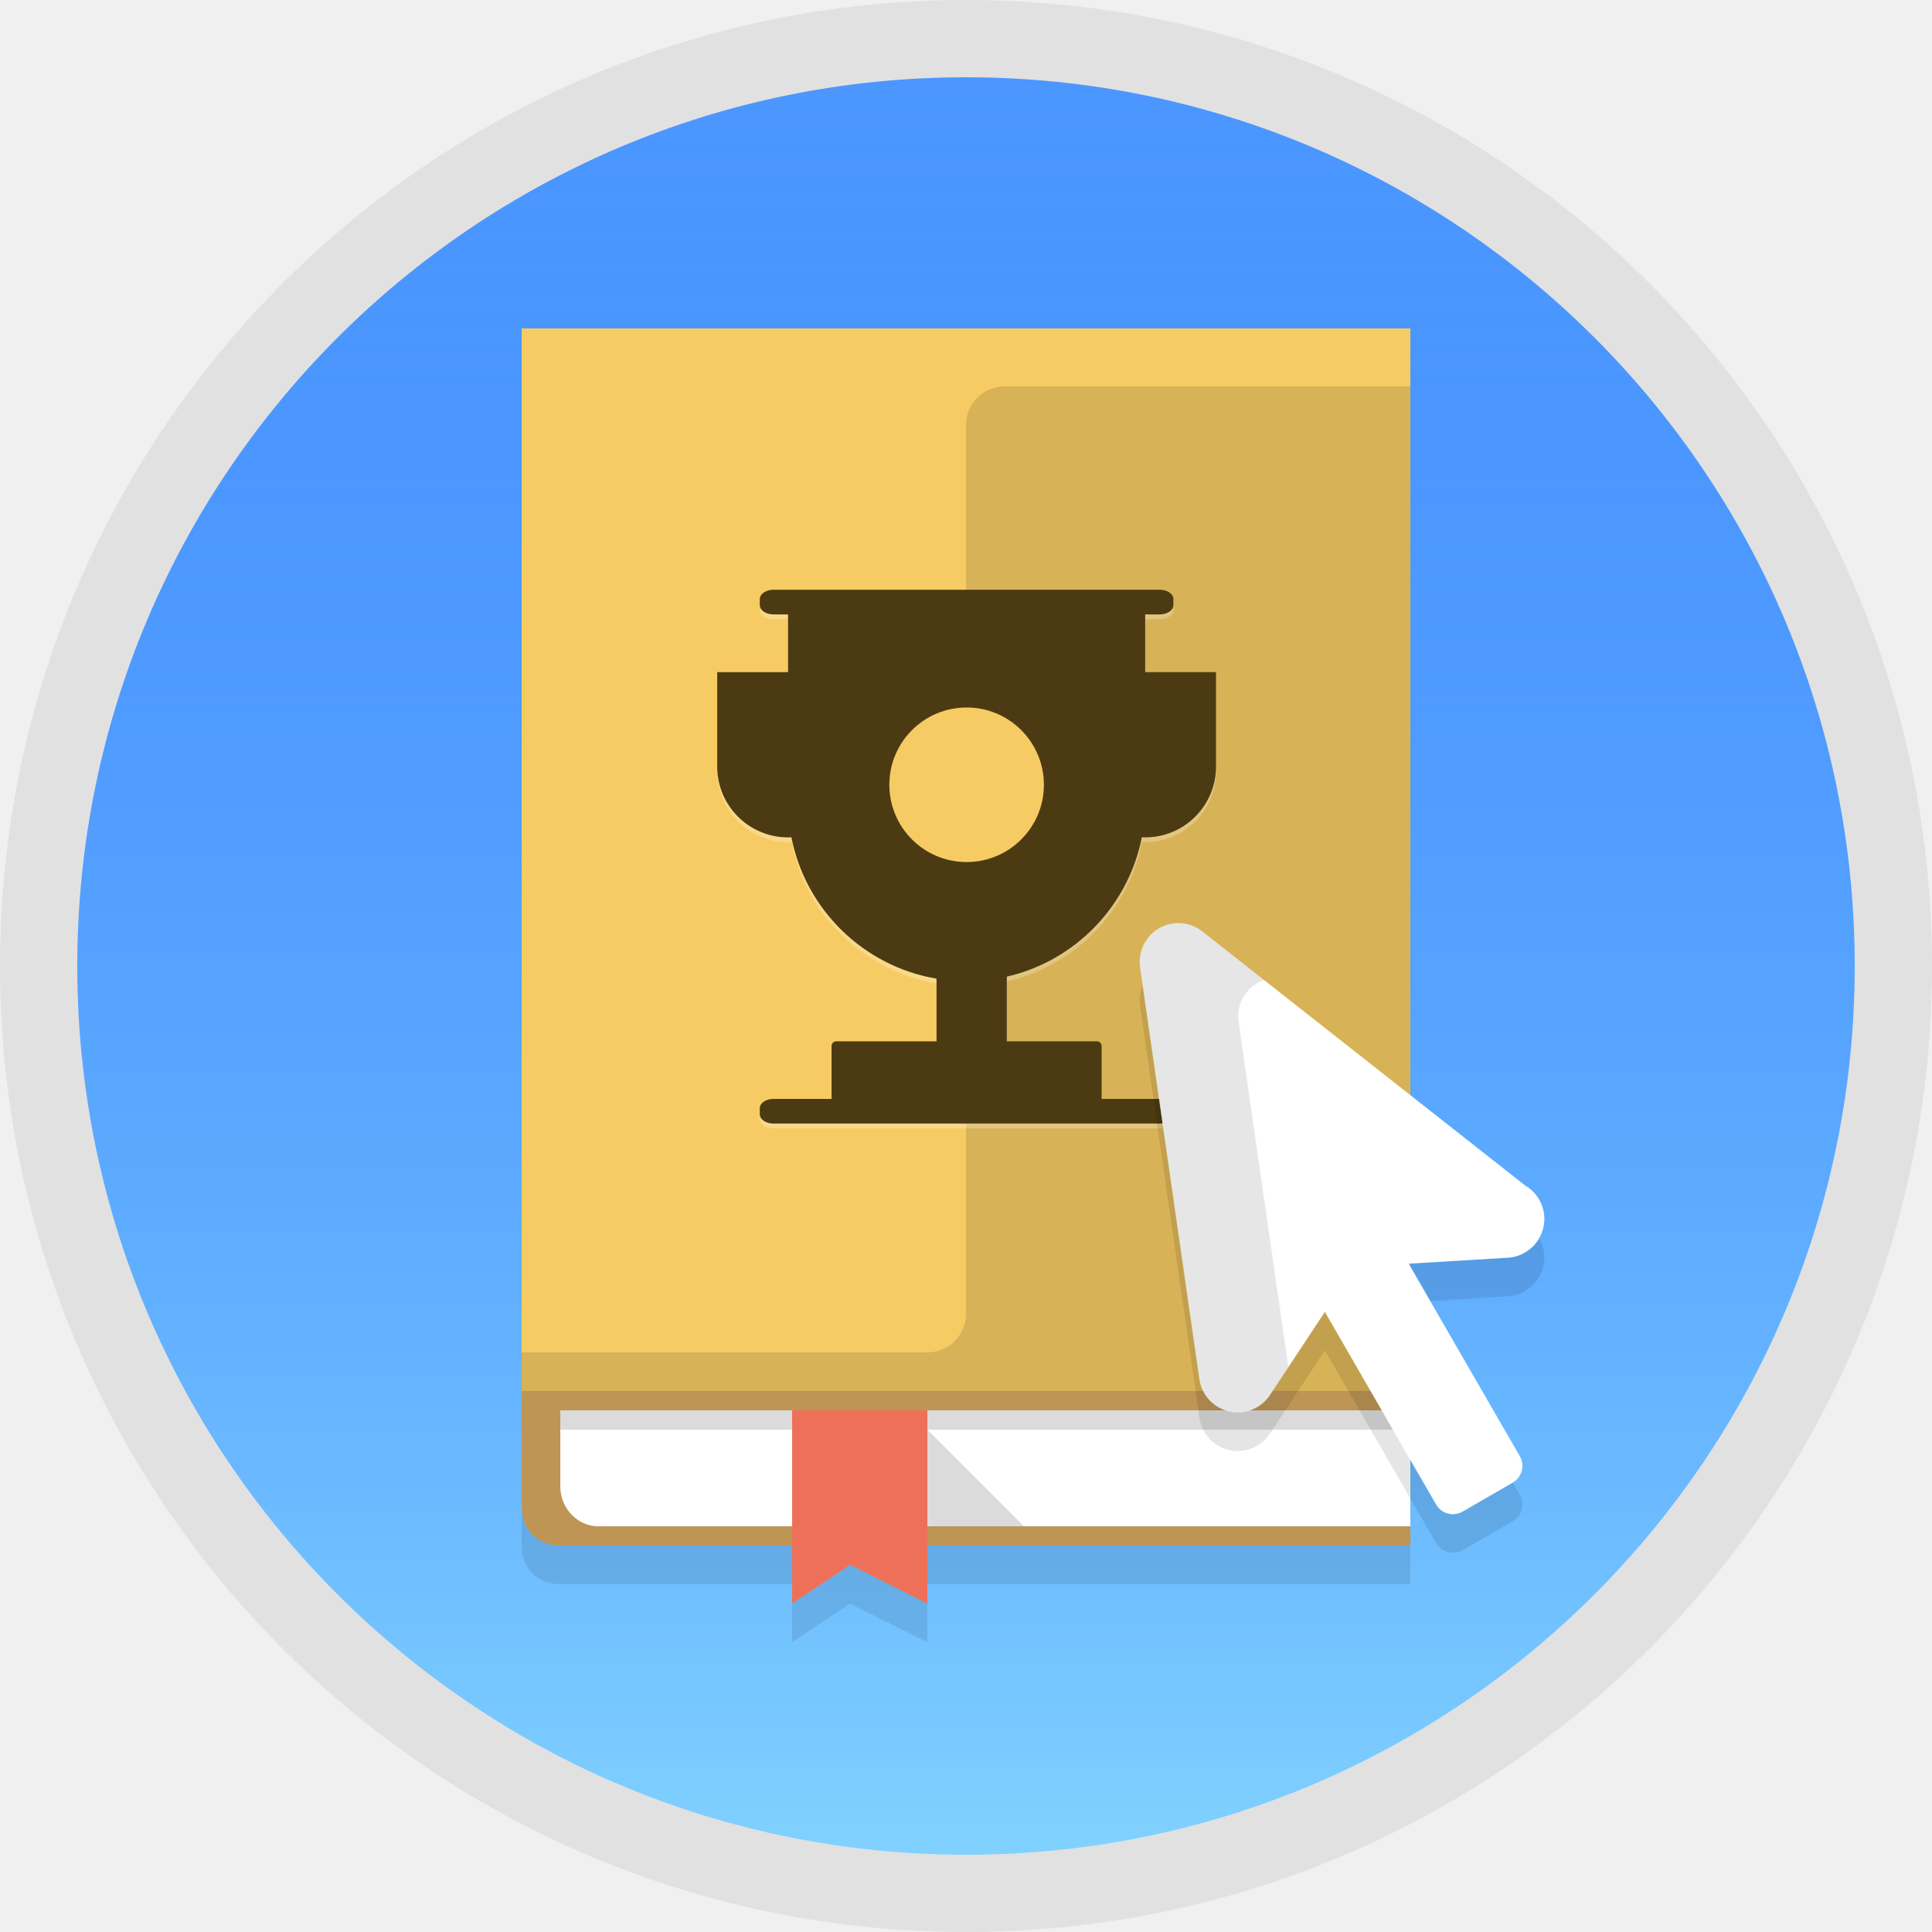
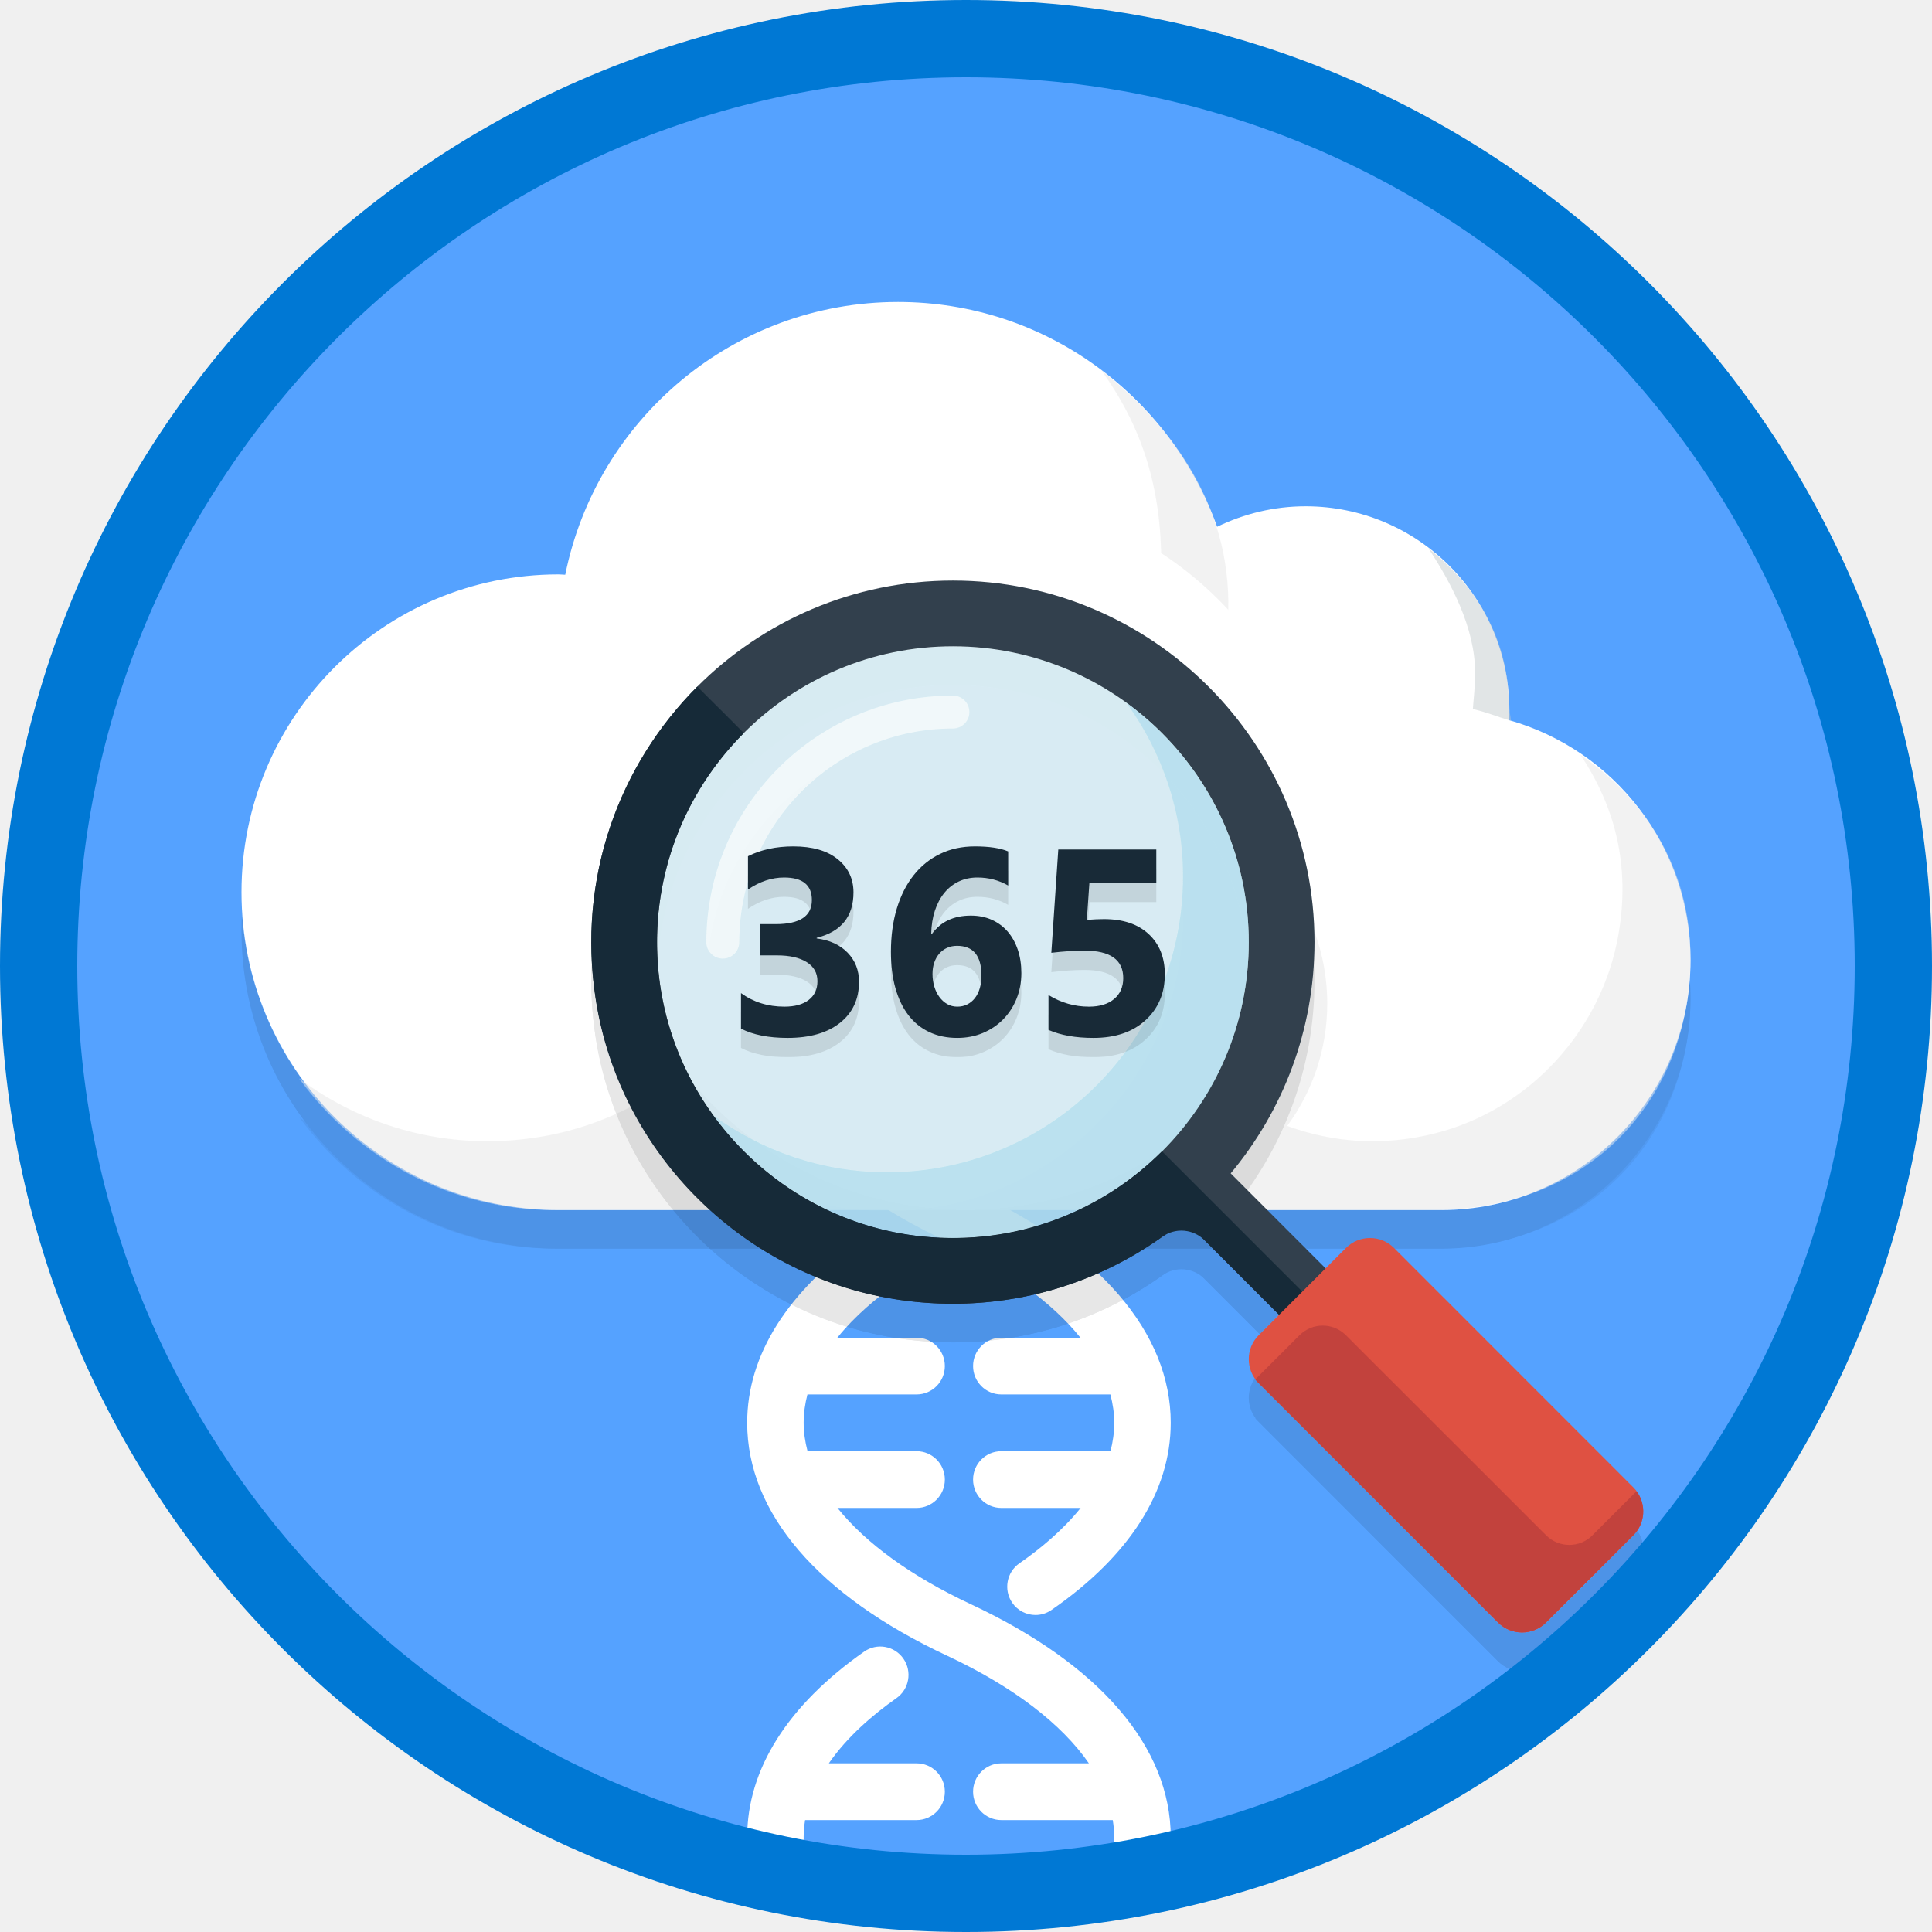
<svg xmlns="http://www.w3.org/2000/svg" xmlns:xlink="http://www.w3.org/1999/xlink" width="100px" height="100px" viewBox="0 0 100 100" version="1.1">
  <defs>
-     <linearGradient x1="50%" y1="100%" x2="50%" y2="3.061617e-15%" id="linearGradient-1">
-       <stop stop-color="#FFFFFF" stop-opacity="0.738" offset="0%" />
-       <stop stop-color="#000000" stop-opacity="0.151" offset="100%" />
-     </linearGradient>
-     <rect id="path-2" x="0" y="0" width="96" height="96" rx="48" />
-     <filter x="-8.3%" y="-5.9%" width="116.7%" height="111.8%" filterUnits="objectBoundingBox" id="filter-4">
+     <rect id="path-1" x="0" y="0" width="96" height="96" rx="48" />
+     <filter x="-5.3%" y="-8.5%" width="110.7%" height="117.0%" filterUnits="objectBoundingBox" id="filter-3">
      <feOffset dx="0" dy="2" in="SourceAlpha" result="shadowOffsetOuter1" />
      <feColorMatrix values="0 0 0 0 0   0 0 0 0 0   0 0 0 0 0  0 0 0 0.096 0" type="matrix" in="shadowOffsetOuter1" result="shadowMatrixOuter1" />
      <feMerge>
        <feMergeNode in="shadowMatrixOuter1" />
        <feMergeNode in="SourceGraphic" />
      </feMerge>
    </filter>
-     <path d="M3.789,1.332 L3.034,1.332 C2.643,1.332 2.326,1.116 2.326,0.849 L2.326,0.816 L2.326,0.539 C2.326,0.272 2.643,0.056 3.034,0.056 L22.511,0.056 L23.03,0.056 C23.42,0.056 23.736,0.272 23.736,0.539 L23.736,0.849 C23.736,1.116 23.42,1.332 23.03,1.332 L22.275,1.332 L22.275,4.319 L25.941,4.319 L25.941,9.208 C25.941,11.232 24.3,12.873 22.275,12.873 C22.217,12.873 22.158,12.872 22.101,12.869 C21.398,16.438 18.641,19.269 15.113,20.081 L15.113,23.428 L19.776,23.428 C19.911,23.428 20.022,23.538 20.022,23.675 L20.022,26.409 L22.511,26.409 L23.03,26.409 C23.42,26.409 23.736,26.626 23.736,26.893 L23.736,27.202 C23.736,27.47 23.42,27.686 23.03,27.686 L3.034,27.686 C2.643,27.686 2.326,27.47 2.326,27.202 L2.326,27.17 L2.326,26.893 C2.326,26.626 2.643,26.409 3.034,26.409 L6.041,26.409 L6.041,23.675 C6.041,23.538 6.152,23.428 6.288,23.428 L11.474,23.428 L11.474,20.185 C7.696,19.544 4.7,16.613 3.963,12.869 C3.905,12.872 3.847,12.873 3.789,12.873 C1.764,12.873 0.122,11.232 0.122,9.208 L0.122,4.319 L3.789,4.319 L3.789,1.332 Z" id="path-5" />
-     <filter x="-0.5%" y="-0.5%" width="101.0%" height="101.8%" filterUnits="objectBoundingBox" id="filter-6">
-       <feOffset dx="0" dy="0.25" in="SourceAlpha" result="shadowOffsetOuter1" />
-       <feColorMatrix values="0 0 0 0 1   0 0 0 0 1   0 0 0 0 1  0 0 0 0.249 0" type="matrix" in="shadowOffsetOuter1" />
-     </filter>
-     <filter x="-13.3%" y="-11.1%" width="126.7%" height="122.2%" filterUnits="objectBoundingBox" id="filter-7">
+     <filter x="-7.1%" y="-7.3%" width="114.3%" height="114.5%" filterUnits="objectBoundingBox" id="filter-4">
      <feOffset dx="0" dy="2" in="SourceAlpha" result="shadowOffsetOuter1" />
-       <feColorMatrix values="0 0 0 0 0   0 0 0 0 0   0 0 0 0 0  0 0 0 0.103 0" type="matrix" in="shadowOffsetOuter1" result="shadowMatrixOuter1" />
+       <feColorMatrix values="0 0 0 0 0   0 0 0 0 0   0 0 0 0 0  0 0 0 0.095 0" type="matrix" in="shadowOffsetOuter1" result="shadowMatrixOuter1" />
      <feMerge>
        <feMergeNode in="shadowMatrixOuter1" />
        <feMergeNode in="SourceGraphic" />
      </feMerge>
    </filter>
-     <path d="M24.748,24.446 L16.847,4.693 C16.544,3.934 15.807,3.436 14.99,3.436 C14.173,3.436 13.436,3.934 13.133,4.693 L5.133,24.693 C4.825,25.464 5.025,26.345 5.635,26.908 C6.248,27.471 7.141,27.595 7.884,27.225 L14.99,23.672 L22.095,27.225 C22.38,27.367 22.685,27.436 22.99,27.436 C22.997,27.435 23.004,27.435 23.009,27.436 C24.115,27.436 25.009,26.54 25.009,25.436 C25.009,25.076 24.915,24.738 24.748,24.446" id="path-8" />
-     <filter x="-12.5%" y="-10.4%" width="125.0%" height="120.8%" filterUnits="objectBoundingBox" id="filter-9">
-       <feOffset dx="3" dy="5" in="SourceAlpha" result="shadowOffsetInner1" />
-       <feComposite in="shadowOffsetInner1" in2="SourceAlpha" operator="arithmetic" k2="-1" k3="1" result="shadowInnerInner1" />
-       <feColorMatrix values="0 0 0 0 0   0 0 0 0 0   0 0 0 0 0  0 0 0 0.098 0" type="matrix" in="shadowInnerInner1" />
+     <path d="M36.354,51.241 L36.354,49.403 C36.996,49.87 37.744,50.104 38.6,50.104 C39.139,50.104 39.559,49.989 39.86,49.757 C40.16,49.525 40.311,49.202 40.311,48.788 C40.311,48.36 40.125,48.03 39.753,47.798 C39.381,47.567 38.869,47.451 38.219,47.451 L37.33,47.451 L37.33,45.833 L38.152,45.833 C39.4,45.833 40.023,45.419 40.023,44.59 C40.023,43.81 39.544,43.42 38.586,43.42 C37.945,43.42 37.321,43.628 36.715,44.042 L36.715,42.318 C37.388,41.979 38.172,41.81 39.068,41.81 C40.048,41.81 40.811,42.03 41.357,42.471 C41.903,42.912 42.176,43.485 42.176,44.189 C42.176,45.441 41.541,46.225 40.271,46.542 L40.271,46.575 C40.948,46.66 41.483,46.906 41.875,47.314 C42.267,47.722 42.463,48.222 42.463,48.814 C42.463,49.71 42.136,50.419 41.481,50.94 C40.826,51.461 39.921,51.722 38.767,51.722 C37.778,51.722 36.973,51.561 36.354,51.241 Z M50.865,48.367 C50.865,48.839 50.782,49.28 50.618,49.69 C50.453,50.1 50.223,50.455 49.929,50.756 C49.635,51.057 49.285,51.293 48.88,51.465 C48.474,51.636 48.031,51.722 47.55,51.722 C47.01,51.722 46.528,51.622 46.103,51.421 C45.677,51.221 45.317,50.93 45.023,50.549 C44.729,50.168 44.504,49.701 44.348,49.149 C44.192,48.596 44.114,47.97 44.114,47.27 C44.114,46.446 44.215,45.699 44.418,45.028 C44.621,44.357 44.911,43.784 45.287,43.307 C45.664,42.83 46.119,42.461 46.654,42.201 C47.189,41.94 47.79,41.81 48.459,41.81 C49.198,41.81 49.773,41.896 50.183,42.07 L50.183,43.835 C49.697,43.558 49.167,43.42 48.592,43.42 C48.236,43.42 47.913,43.489 47.623,43.628 C47.334,43.766 47.085,43.962 46.878,44.216 C46.671,44.47 46.508,44.776 46.39,45.135 C46.272,45.494 46.208,45.893 46.199,46.335 L46.24,46.335 C46.694,45.706 47.365,45.392 48.251,45.392 C48.648,45.392 49.007,45.463 49.328,45.606 C49.648,45.749 49.922,45.95 50.15,46.211 C50.377,46.472 50.553,46.785 50.678,47.15 C50.803,47.515 50.865,47.921 50.865,48.367 Z M48.8,48.5 C48.8,47.471 48.378,46.956 47.536,46.956 C47.345,46.956 47.171,46.992 47.015,47.063 C46.859,47.134 46.725,47.235 46.614,47.364 C46.503,47.493 46.417,47.646 46.357,47.822 C46.296,47.998 46.266,48.193 46.266,48.407 C46.266,48.643 46.298,48.863 46.36,49.068 C46.422,49.273 46.51,49.453 46.624,49.606 C46.738,49.76 46.872,49.882 47.028,49.971 C47.184,50.06 47.358,50.104 47.55,50.104 C47.741,50.104 47.914,50.065 48.068,49.987 C48.221,49.909 48.353,49.8 48.462,49.66 C48.571,49.52 48.655,49.35 48.713,49.152 C48.771,48.954 48.8,48.736 48.8,48.5 Z M52.269,51.307 L52.269,49.503 C52.924,49.904 53.621,50.104 54.361,50.104 C54.918,50.104 55.353,49.972 55.667,49.707 C55.982,49.442 56.139,49.082 56.139,48.627 C56.139,47.678 55.468,47.204 54.127,47.204 C53.632,47.204 53.062,47.241 52.416,47.317 L52.777,41.97 L57.85,41.97 L57.85,43.694 L54.387,43.694 L54.254,45.613 C54.597,45.586 54.893,45.573 55.143,45.573 C56.127,45.573 56.898,45.831 57.455,46.348 C58.012,46.865 58.291,47.56 58.291,48.433 C58.291,49.4 57.959,50.19 57.295,50.803 C56.631,51.416 55.731,51.722 54.595,51.722 C53.672,51.722 52.897,51.584 52.269,51.307 Z" id="path-5" />
+     <filter x="-2.3%" y="-5.0%" width="104.6%" height="120.2%" filterUnits="objectBoundingBox" id="filter-6">
+       <feOffset dx="0" dy="1" in="SourceAlpha" result="shadowOffsetOuter1" />
+       <feColorMatrix values="0 0 0 0 0   0 0 0 0 0   0 0 0 0 0  0 0 0 0.098 0" type="matrix" in="shadowOffsetOuter1" />
    </filter>
  </defs>
  <g id="Badges" stroke="none" stroke-width="1" fill="none" fill-rule="evenodd">
-     <g id="Special-Badges" transform="translate(-50, -860)">
-       <g id="Special-Badges/generic-badge" transform="translate(50, 860)">
+     <g id="M365-Fundamentals-1" transform="translate(-50, -260)">
+       <g id="M365-Fundamentals/whats-in-m365" transform="translate(50, 260)">
        <g id="Mask" transform="translate(2, 2)">
-           <mask id="mask-3" fill="white">
-             <use xlink:href="#path-2" />
+           <mask id="mask-2" fill="white">
+             <use xlink:href="#path-1" />
          </mask>
-           <g id="BG">
-             <use fill="#55A2FF" xlink:href="#path-2" />
-             <use fill-opacity="0.75" fill="url(#linearGradient-1)" style="mix-blend-mode: overlay;" xlink:href="#path-2" />
-           </g>
-           <g id="Book-1" filter="url(#filter-4)" mask="url(#mask-3)">
-             <g transform="translate(24, 14)" id="Book">
-               <g transform="translate(0.167481, 0.387536)">
-                 <path d="M0.833,55.612 L0.833,61.612 C0.84,62.807 1.671,63.615 2.833,63.612 L46.833,63.612 L46.833,55.612 L0.833,55.612 Z" id="Shape" fill="#BE9555" fill-rule="nonzero" />
-                 <path d="M2.833,56.612 L2.833,60.612 C2.867,61.718 3.753,62.615 4.788,62.612 L46.833,62.612 L46.833,56.612 L2.833,56.612 Z" id="Shape" fill="#FFFFFF" fill-rule="nonzero" />
-                 <polygon id="Shape" fill="#4F4D52" fill-rule="nonzero" opacity="0.2" points="2.833 56.612 2.833 57.612 46.833 57.612 46.833 56.612" />
-                 <polygon id="Shape" fill="#4F4D52" fill-rule="nonzero" opacity="0.2" points="20.833 56.612 26.833 62.612 20.833 62.612" />
-                 <polygon id="Shape" fill="#EF6F59" fill-rule="nonzero" points="21.833 66.612 17.833 64.612 14.833 66.612 14.833 56.612 21.833 56.612" />
-                 <polygon id="Shape" fill="#F7CB64" fill-rule="nonzero" points="46.833 55.612 0.833 55.612 0.833 0.612 46.833 0.612" />
-                 <path d="M23.833,51.612 C23.833,52.716 22.938,53.612 21.833,53.612 L0.833,53.612 L0.833,55.612 L46.833,55.612 L46.833,3.612 L25.833,3.612 C24.727,3.612 23.833,4.507 23.833,5.612 L23.833,51.612 Z" id="Fill-361" fill-opacity="0.127" fill="#000000" />
-               </g>
+           <use id="BG" fill="#55A2FF" xlink:href="#path-1" />
+           <g id="Group-5" mask="url(#mask-2)" fill="#FFFFFF">
+             <g transform="translate(36.67289, 48.14497)">
+               <path d="M20.463,1.77635684e-15 C19.655,1.77635684e-15 19.001,0.657 19.001,1.469 L19.001,2.056 C19.001,2.357 18.97,2.649 18.926,2.938 L13.155,2.938 C12.347,2.938 11.693,3.595 11.693,4.406 C11.693,5.217 12.347,5.875 13.155,5.875 L17.704,5.875 C16.725,7.293 15.343,8.459 14.094,9.324 C13.429,9.783 13.26,10.698 13.718,11.367 C14.003,11.78 14.459,12.003 14.924,12.003 C15.209,12.003 15.498,11.918 15.751,11.743 C19.79,8.948 21.924,5.6 21.924,2.056 L21.924,1.469 C21.924,0.657 21.269,1.77635684e-15 20.463,1.77635684e-15" id="Fill-1" />
+               <path d="M11.579,32.89 C8.489,31.444 6.14,29.732 4.674,27.906 L8.77,27.906 C9.577,27.906 10.232,27.248 10.232,26.438 C10.232,25.626 9.577,24.969 8.77,24.969 L3.126,24.969 C2.997,24.48 2.924,23.99 2.924,23.5 C2.924,22.993 2.998,22.503 3.12,22.031 L8.77,22.031 C9.577,22.031 10.232,21.373 10.232,20.562 C10.232,19.751 9.577,19.094 8.77,19.094 L4.668,19.094 C5.57,17.974 6.693,17.033 7.727,16.308 C8.389,15.843 8.55,14.928 8.088,14.263 C7.626,13.598 6.716,13.435 6.054,13.9 C2.094,16.678 0.001,19.997 0.001,23.5 C0.001,28.153 3.674,32.434 10.346,35.553 C13.765,37.152 16.275,39.08 17.688,41.125 L13.155,41.125 C12.347,41.125 11.693,41.782 11.693,42.594 C11.693,43.404 12.347,44.062 13.155,44.062 L18.923,44.062 C18.969,44.356 19.001,44.65 19.001,44.944 L19.001,45.531 C19.001,46.342 19.655,47 20.463,47 C21.269,47 21.924,46.342 21.924,45.531 L21.924,44.944 C21.924,40.29 18.251,36.009 11.579,32.89" id="Fill-2" />
+               <path d="M11.579,11.447 C8.16,9.848 5.649,7.92 4.237,5.875 L8.77,5.875 C9.577,5.875 10.232,5.217 10.232,4.406 C10.232,3.595 9.577,2.938 8.77,2.938 L3.002,2.938 C2.956,2.644 2.924,2.35 2.924,2.056 L2.924,1.469 C2.924,0.657 2.269,-3.55271368e-15 1.462,-3.55271368e-15 C0.655,-3.55271368e-15 0.001,0.657 0.001,1.469 L0.001,2.056 C0.001,6.71 3.674,10.991 10.346,14.11 C13.435,15.556 15.785,17.268 17.25,19.094 L13.155,19.094 C12.347,19.094 11.693,19.751 11.693,20.562 C11.693,21.373 12.347,22.031 13.155,22.031 L18.799,22.031 C18.928,22.52 19.001,23.01 19.001,23.5 C19.001,24.007 18.927,24.497 18.805,24.969 L13.155,24.969 C12.347,24.969 11.693,25.626 11.693,26.438 C11.693,27.248 12.347,27.906 13.155,27.906 L17.261,27.906 C16.333,29.061 15.165,30.027 14.094,30.769 C13.429,31.229 13.261,32.144 13.718,32.812 C14.003,33.225 14.459,33.447 14.924,33.447 C15.21,33.447 15.498,33.363 15.751,33.187 C19.79,30.394 21.924,27.043 21.924,23.5 C21.924,18.847 18.251,14.566 11.579,11.447" id="Fill-3" />
+               <path d="M8.77,41.125 L4.227,41.125 C5.182,39.742 6.518,38.601 7.727,37.752 C8.389,37.288 8.55,36.372 8.088,35.708 C7.626,35.042 6.716,34.878 6.054,35.344 C2.094,38.122 0.001,41.442 0.001,44.944 L0.001,45.531 C0.001,46.342 0.655,47 1.462,47 C2.269,47 2.924,46.342 2.924,45.531 L2.924,44.944 C2.924,44.643 2.954,44.351 2.999,44.062 L8.77,44.062 C9.577,44.062 10.232,43.404 10.232,42.594 C10.232,41.782 9.577,41.125 8.77,41.125" id="Fill-4" />
            </g>
          </g>
-           <g id="Trophey" mask="url(#mask-3)">
-             <g transform="translate(35, 28.46969)">
-               <g id="Combined-Shape" fill="none">
-                 <use fill="black" fill-opacity="1" filter="url(#filter-6)" xlink:href="#path-5" />
-                 <use fill="#4C3B12" fill-rule="evenodd" xlink:href="#path-5" />
+           <g id="Group-7" mask="url(#mask-2)">
+             <g transform="translate(10, 12.95112)">
+               <g id="Cloud" filter="url(#filter-3)" stroke-width="1" fill="none" fill-rule="evenodd" transform="translate(0.5, 0.67915)">
+                 <path d="M16.757,14.118 C18.379,6.064 25.474,0 33.984,0 C41.592,0 48.052,4.854 50.498,11.635 C51.886,10.963 53.435,10.575 55.078,10.575 C60.904,10.575 65.625,15.309 65.625,21.15 C65.625,21.317 65.607,21.478 65.6,21.642 C71.021,23.171 75,28.152 75,34.075 C75,41.213 69.229,47 62.109,47 L16.406,47 C7.345,47 0,39.635 0,30.55 C0,21.465 7.345,14.1 16.406,14.1 C16.525,14.1 16.639,14.115 16.757,14.118 Z" id="Fill-11" fill="#FFFFFF" />
+                 <path d="M65.699,21.678 C65.706,21.514 65.594,21.026 65.594,20.86 C65.594,17.357 63.846,14.657 61.427,12.744 C62.585,14.479 63.85,16.863 63.85,19.172 C63.85,19.993 63.776,20.465 63.736,21.069 C64.506,21.252 64.932,21.444 65.699,21.678 Z" id="Fill-12" fill="#C4CBCD" opacity="0.5" />
+                 <path d="M61.666,47 C69.597,47 74.743,41.512 74.992,34.418 C75.157,29.709 72.878,25.873 69.307,23.447 C71.085,26.115 71.886,29.138 71.275,32.71 C70.421,37.704 66.628,41.811 61.76,43.036 C59.039,43.72 56.436,43.496 54.129,42.646 C55.425,40.874 56.199,38.69 56.199,36.318 C56.199,32.761 54.472,29.62 51.827,27.678 C53.422,29.895 54.207,32.745 53.693,35.795 C52.955,40.185 49.455,43.722 45.111,44.468 C44.208,44.623 43.323,44.661 42.468,44.595 C39.116,44.336 36.351,41.85 35.418,38.587 C35.199,37.82 35.049,37.034 35.049,36.318 C35.049,35.887 35.079,35.464 35.131,35.047 C35.338,33.284 35.967,31.652 36.918,30.259 C35.567,30.808 34.139,31.204 32.648,31.401 C32.668,31.063 32.699,30.727 32.699,30.383 C32.699,24.885 30.044,20.026 25.972,17 C28.436,20.388 29.683,24.735 28.979,29.402 C27.913,36.472 22.276,42.166 15.278,43.242 C10.658,43.953 6.354,42.694 3,40.205 C5.995,44.319 10.806,47 16.248,47 L45.624,47 L61.666,47 Z" id="Fill-13" fill="#E6E6E6" opacity="0.5" />
+                 <path d="M48.705,26 C50.156,23.392 50.674,20.24 51,17.14 C51.612,11.327 48.624,6.767 44.505,3.54 C46.634,6.496 47.609,9.619 47.609,13.601 C47.609,18.286 45.851,22.531 43,25.691 C43.755,25.505 44.539,25.396 45.348,25.396 C46.526,25.396 47.653,25.615 48.705,26 Z" id="Fill-14" fill="#E6E6E6" opacity="0.5" />
              </g>
-               <circle id="Oval" fill="#F7CB64" fill-rule="evenodd" cx="13.032" cy="10.15" r="4" />
+               <circle id="Oval" fill="#FFFFFF" fill-rule="nonzero" cx="38" cy="29.179" r="18.5" />
            </g>
          </g>
-           <g id="Group-8" filter="url(#filter-7)" mask="url(#mask-3)">
-             <g transform="translate(49, 41)">
-               <rect id="Rectangle" fill="#FFFFFF" fill-rule="evenodd" transform="translate(20, 24.09644) rotate(-30) translate(-20, -24.09644) " x="17.5" y="12.096" width="5" height="24" rx="1" />
-               <g id="Fill-188" fill="none" transform="translate(15, 15.43619) rotate(-30) translate(-15, -15.43619) ">
-                 <use fill="#FFFFFF" fill-rule="evenodd" xlink:href="#path-8" />
-                 <use fill="black" fill-opacity="1" filter="url(#filter-9)" xlink:href="#path-8" />
-               </g>
+           <g id="Group-31" filter="url(#filter-4)" mask="url(#mask-2)">
+             <g transform="translate(27.75481, 28.04888)">
+               <path d="M34.881,18.717 C34.881,27.174 28.024,34.031 19.568,34.031 C11.111,34.031 4.254,27.174 4.254,18.717 C4.254,10.26 11.111,3.403 19.568,3.403 C28.024,3.403 34.881,10.26 34.881,18.717" id="Fill-1290" fill="#C7E7F1" opacity="0.652" />
+               <path d="M7.657,19.568 C7.189,19.568 6.806,19.187 6.806,18.717 C6.806,11.679 12.532,5.955 19.568,5.955 C20.036,5.955 20.418,6.336 20.418,6.806 C20.418,7.277 20.036,7.657 19.568,7.657 C13.468,7.657 8.508,12.619 8.508,18.717 C8.508,19.187 8.125,19.568 7.657,19.568" id="Fill-1291" fill="#FFFFFE" opacity="0.652" />
+               <path d="M4.254,18.717 C4.254,10.273 11.119,3.403 19.568,3.403 C28.007,3.403 34.881,10.273 34.881,18.717 C34.881,27.161 28.007,34.031 19.568,34.031 C11.119,34.031 4.254,27.161 4.254,18.717 Z M41.186,37.932 L33.946,30.686 C36.651,27.44 38.284,23.266 38.284,18.717 C38.284,8.396 29.887,0 19.568,0 C9.248,0 0.851,8.396 0.851,18.717 C0.851,29.037 9.248,37.434 19.568,37.434 C24.119,37.434 28.288,35.801 31.538,33.092 L38.786,40.338 L41.186,37.932 L41.186,37.932 Z" id="Fill-1292" fill="#30404D" />
+               <path d="M28.552,6.332 C30.381,8.857 31.478,11.954 31.478,15.314 C31.478,23.771 24.621,30.628 16.165,30.628 C12.804,30.628 9.707,29.533 7.18,27.698 C9.962,31.529 14.472,34.031 19.568,34.031 C28.024,34.031 34.881,27.174 34.881,18.717 C34.881,13.619 32.38,9.116 28.552,6.332" id="Fill-1293" fill="#ABDCEC" opacity="0.652" />
+               <path d="M16.913,37.249 C21.958,37.948 26.688,36.619 30.415,33.962 C31.087,33.481 32.006,33.56 32.593,34.145 L37.578,39.135 L39.986,39.135 L30.389,29.54 C27.276,32.653 22.835,34.436 18.002,33.951 C10.839,33.235 5.045,27.444 4.33,20.284 C3.845,15.448 5.632,11.005 8.746,7.893 L6.338,5.488 C2.314,9.517 0.102,15.368 1.08,21.683 C2.323,29.733 8.848,36.132 16.913,37.249" id="Fill-1294" fill="#182A37" />
+               <path d="M54.789,46.94 C55.47,47.62 55.47,48.734 54.789,49.414 L50.263,53.938 C49.583,54.619 48.468,54.619 47.787,53.938 L35.392,41.539 C34.711,40.86 34.711,39.746 35.392,39.065 L39.918,34.541 C40.599,33.86 41.713,33.86 42.394,34.541 L54.789,46.94" id="Fill-1296" fill="#DF5142" />
+               <path d="M54.951,47.139 L52.671,49.418 C52.007,50.082 50.935,50.082 50.272,49.418 L39.909,39.062 C39.246,38.398 38.174,38.398 37.51,39.062 L35.23,41.34 C35.23,41.355 35.23,41.362 35.23,41.377 L47.787,53.938 C48.468,54.619 49.583,54.619 50.263,53.938 L54.789,49.414 C55.41,48.796 55.461,47.822 54.951,47.139" id="Fill-1297" fill="#C2423D" />
            </g>
          </g>
+           <g id="365" mask="url(#mask-2)">
+             <use fill="black" fill-opacity="1" filter="url(#filter-6)" xlink:href="#path-5" />
+             <use fill="#182A37" fill-rule="evenodd" xlink:href="#path-5" />
+           </g>
        </g>
-         <rect id="Azure-Border" stroke="#E1E1E1" stroke-width="4" x="2" y="2" width="96" height="96" rx="48" />
+         <g id="Azure-Border" stroke="#0078D4" stroke-width="4">
+           <rect x="2" y="2" width="96" height="96" rx="48" />
+         </g>
      </g>
    </g>
  </g>
</svg>
